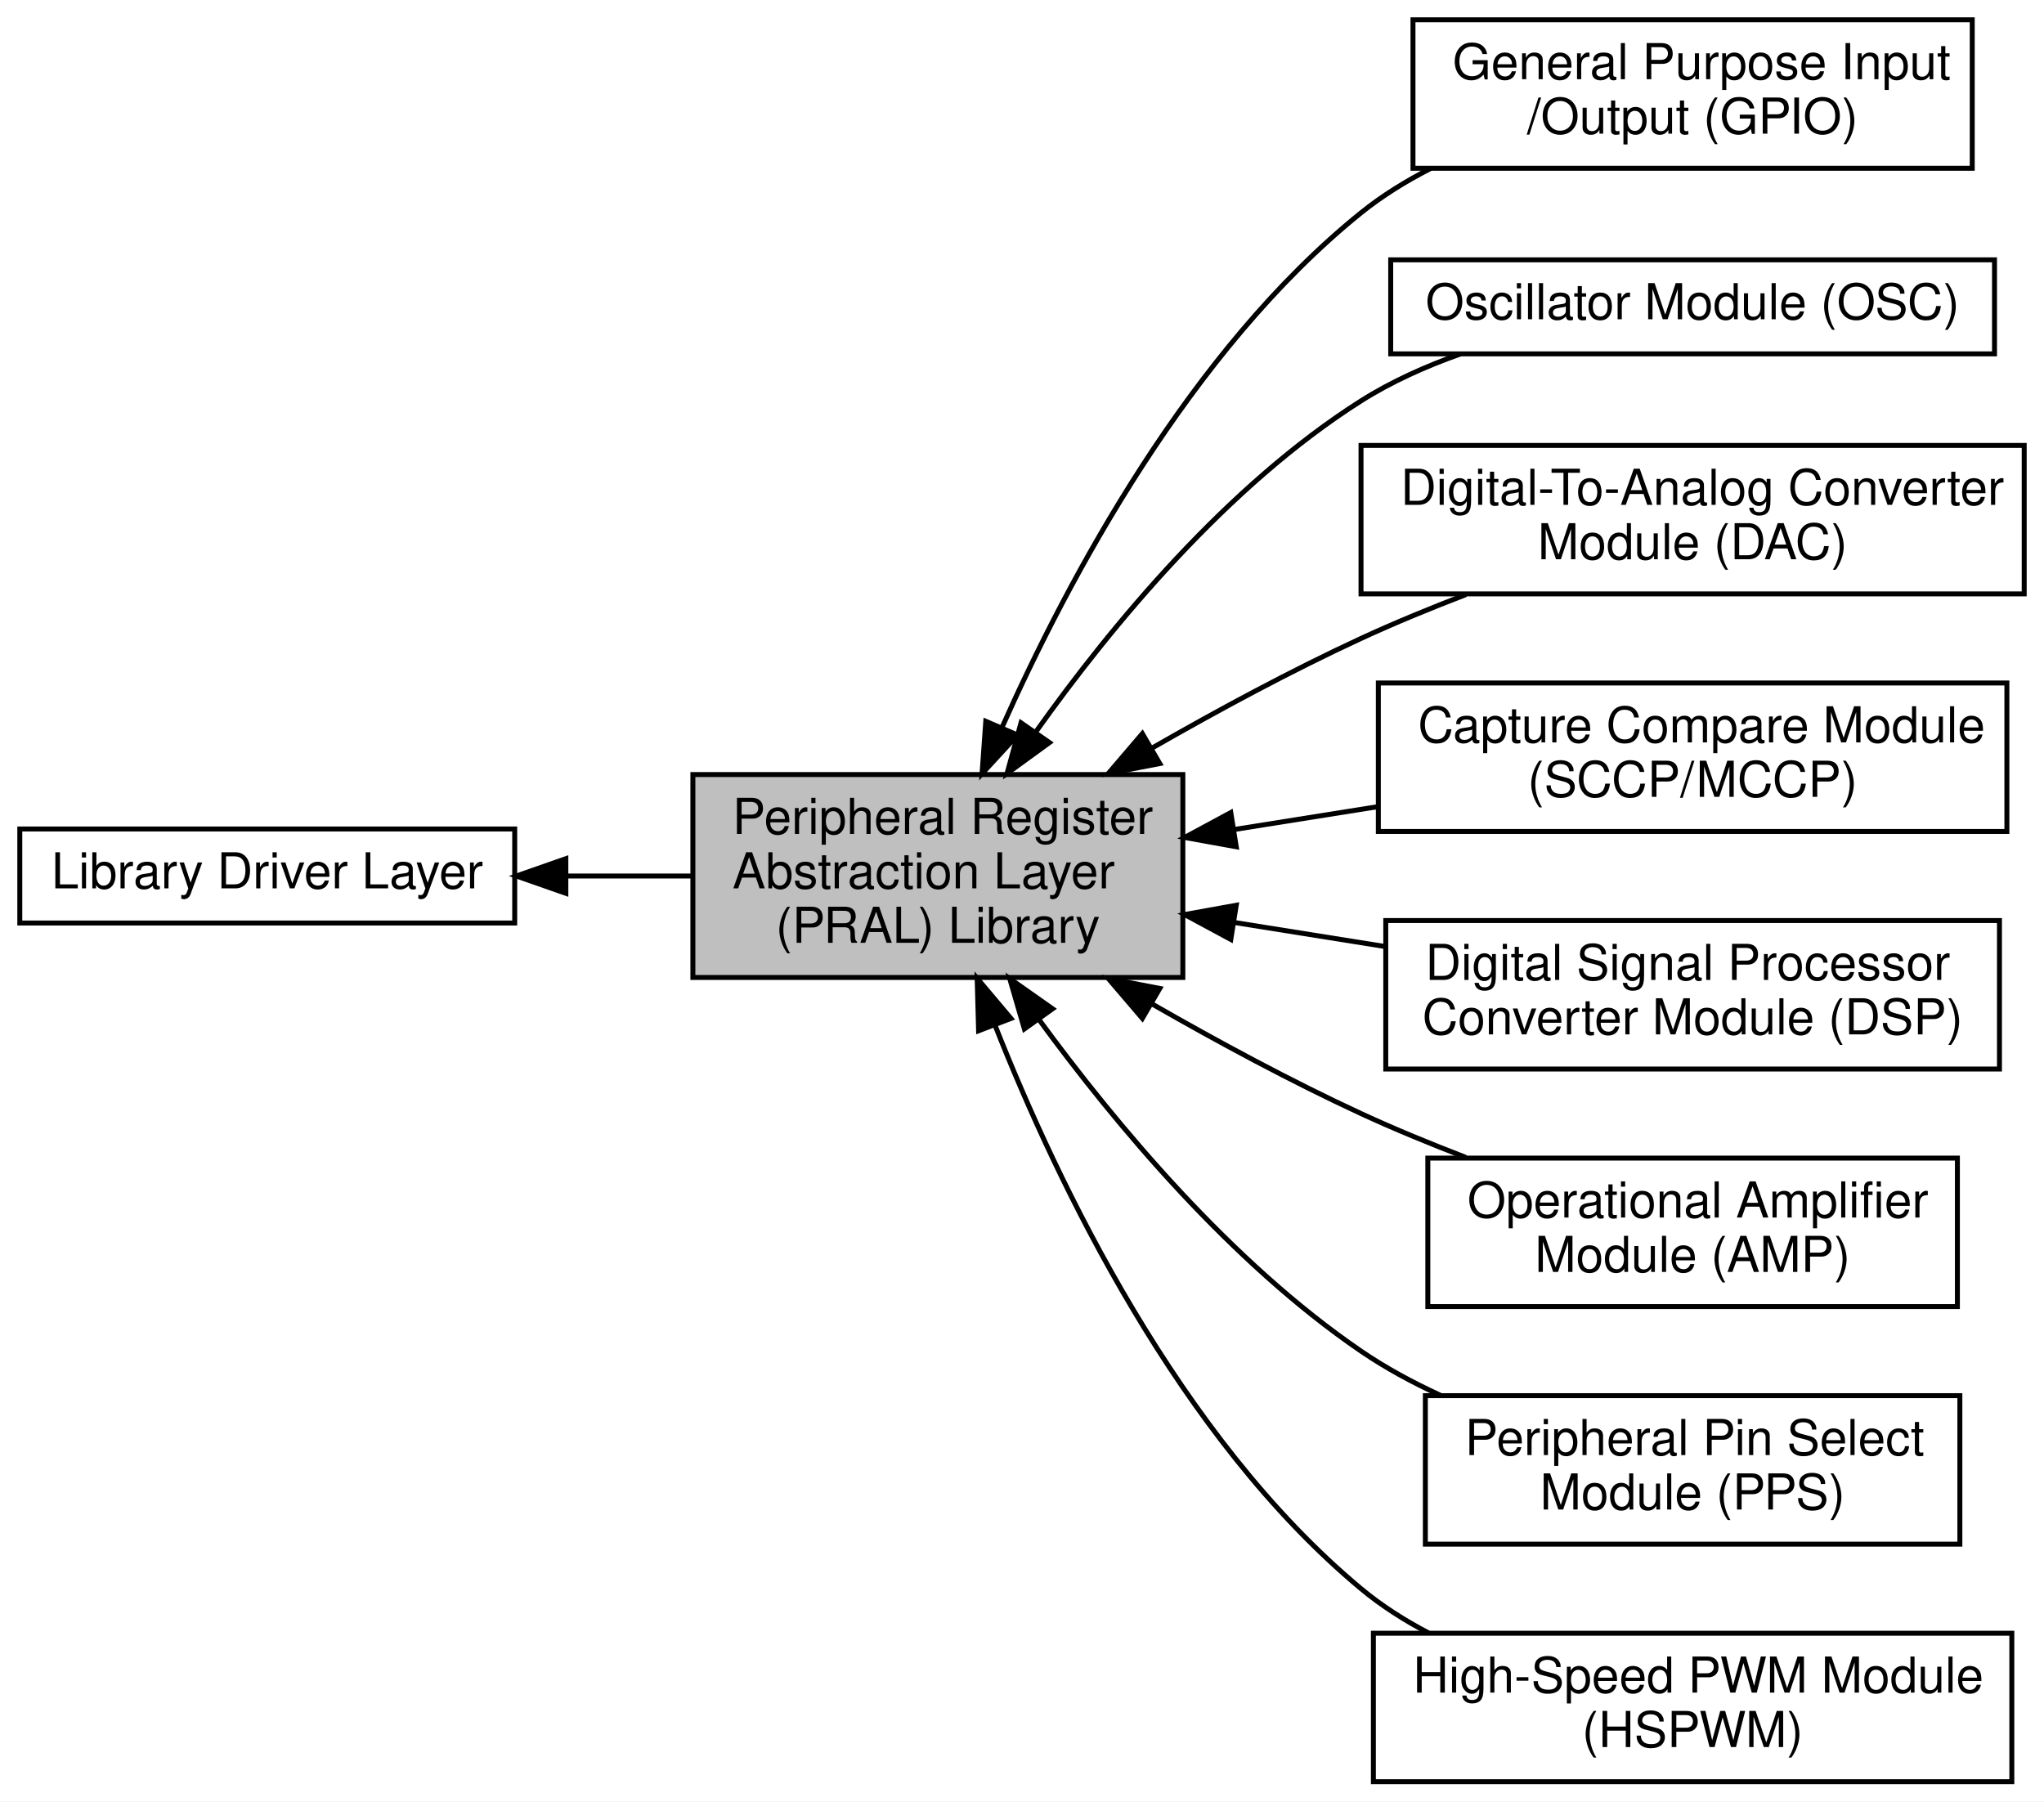
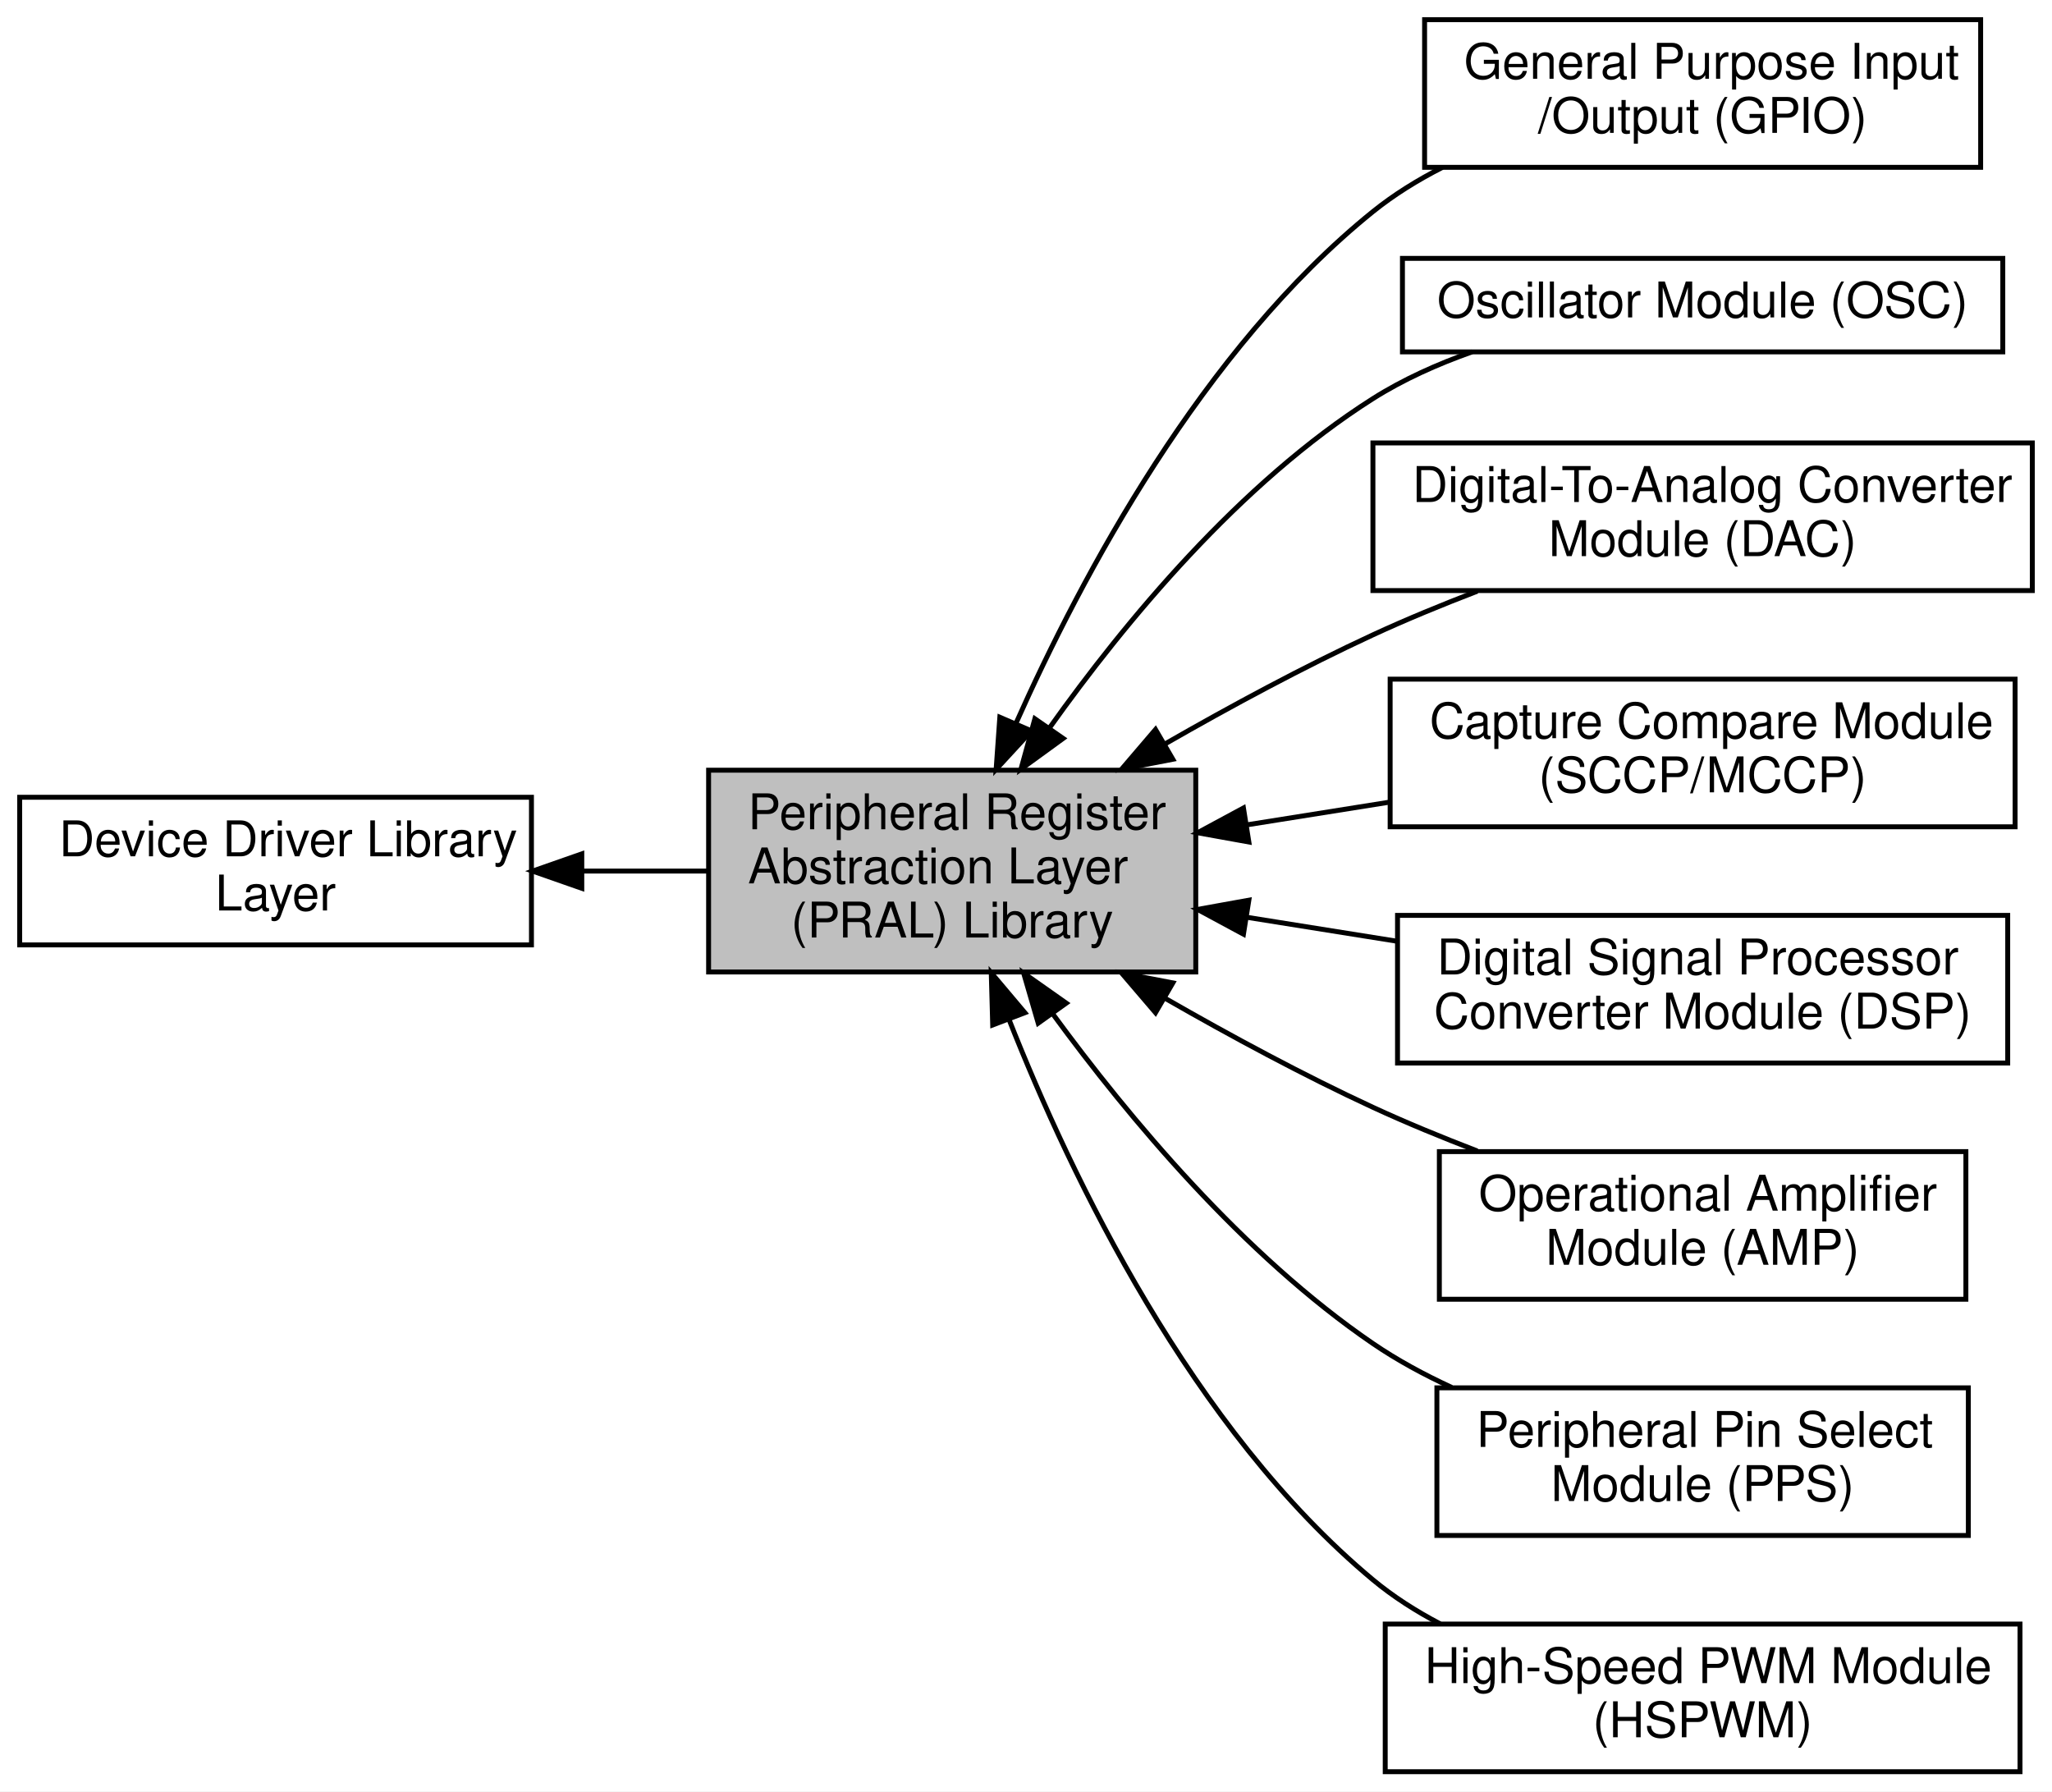
- <svg xmlns="http://www.w3.org/2000/svg" xmlns:xlink="http://www.w3.org/1999/xlink" width="413pt" height="364pt" viewBox="0.00 0.00 413.00 364.00">
+ <svg xmlns="http://www.w3.org/2000/svg" xmlns:xlink="http://www.w3.org/1999/xlink" width="417pt" height="364pt" viewBox="0.00 0.00 417.00 364.00">
  <g id="graph0" class="graph" transform="scale(1 1) rotate(0) translate(4 360)">
-     <polygon fill="white" stroke="transparent" points="-4,4 -4,-360 409,-360 409,4 -4,4" />
+     <polygon fill="white" stroke="transparent" points="-4,4 -4,-360 413,-360 413,4 -4,4" />
    <g id="node1" class="node">
      <g id="a_node1">
        <a xlink:href="a00354.html" target="_top" xlink:title="General Purpose Input/Output Special Function Register Abstraction Driver.">
-           <polygon fill="white" stroke="black" points="394.5,-356 281.5,-356 281.5,-326 394.5,-326 394.5,-356" />
-           <text text-anchor="start" x="289.5" y="-344" font-family="Helvetica,sans-Serif" font-size="10.00">General Purpose Input</text>
-           <text text-anchor="middle" x="338" y="-333" font-family="Helvetica,sans-Serif" font-size="10.00">/Output (GPIO)</text>
+           <polygon fill="white" stroke="black" points="398.5,-356 285.5,-356 285.5,-326 398.5,-326 398.5,-356" />
+           <text text-anchor="start" x="293.5" y="-344" font-family="Helvetica,sans-Serif" font-size="10.00">General Purpose Input</text>
+           <text text-anchor="middle" x="342" y="-333" font-family="Helvetica,sans-Serif" font-size="10.00">/Output (GPIO)</text>
        </a>
      </g>
    </g>
    <g id="node2" class="node">
      <g id="a_node2">
        <a xlink:href="a00356.html" target="_top" xlink:title="Oscillator Module Special Function Register Abstraction Driver.">
-           <polygon fill="white" stroke="black" points="399,-307.5 277,-307.5 277,-288.5 399,-288.5 399,-307.5" />
-           <text text-anchor="middle" x="338" y="-295.5" font-family="Helvetica,sans-Serif" font-size="10.00">Oscillator Module (OSC)</text>
+           <polygon fill="white" stroke="black" points="403,-307.5 281,-307.5 281,-288.5 403,-288.5 403,-307.5" />
+           <text text-anchor="middle" x="342" y="-295.5" font-family="Helvetica,sans-Serif" font-size="10.00">Oscillator Module (OSC)</text>
        </a>
      </g>
    </g>
    <g id="node3" class="node">
      <g id="a_node3">
        <a xlink:href="a00352.html" target="_top" xlink:title="Digital-To-Analog Converter Peripheral Module Special Function Register Abstraction Driver.">
-           <polygon fill="white" stroke="black" points="405,-270 271,-270 271,-240 405,-240 405,-270" />
-           <text text-anchor="start" x="279" y="-258" font-family="Helvetica,sans-Serif" font-size="10.00">Digital-To-Analog Converter</text>
-           <text text-anchor="middle" x="338" y="-247" font-family="Helvetica,sans-Serif" font-size="10.00"> Module (DAC)</text>
+           <polygon fill="white" stroke="black" points="409,-270 275,-270 275,-240 409,-240 409,-270" />
+           <text text-anchor="start" x="283" y="-258" font-family="Helvetica,sans-Serif" font-size="10.00">Digital-To-Analog Converter</text>
+           <text text-anchor="middle" x="342" y="-247" font-family="Helvetica,sans-Serif" font-size="10.00"> Module (DAC)</text>
        </a>
      </g>
    </g>
    <g id="node4" class="node">
      <g id="a_node4">
        <a xlink:href="a00351.html" target="_top" xlink:title="Capture Compare Peripheral Module Special Function Register Abstraction Driver.">
-           <polygon fill="white" stroke="black" points="401.5,-222 274.5,-222 274.5,-192 401.5,-192 401.5,-222" />
-           <text text-anchor="start" x="282.5" y="-210" font-family="Helvetica,sans-Serif" font-size="10.00">Capture Compare Module</text>
-           <text text-anchor="middle" x="338" y="-199" font-family="Helvetica,sans-Serif" font-size="10.00"> (SCCP/MCCP)</text>
+           <polygon fill="white" stroke="black" points="405.5,-222 278.5,-222 278.5,-192 405.5,-192 405.5,-222" />
+           <text text-anchor="start" x="286.5" y="-210" font-family="Helvetica,sans-Serif" font-size="10.00">Capture Compare Module</text>
+           <text text-anchor="middle" x="342" y="-199" font-family="Helvetica,sans-Serif" font-size="10.00"> (SCCP/MCCP)</text>
        </a>
      </g>
    </g>
    <g id="node5" class="node">
      <g id="a_node5">
        <a xlink:href="a00353.html" target="_top" xlink:title="Digital Signal Processor Special Function Register Abstraction Driver.">
-           <polygon fill="white" stroke="black" points="400,-174 276,-174 276,-144 400,-144 400,-174" />
-           <text text-anchor="start" x="284" y="-162" font-family="Helvetica,sans-Serif" font-size="10.00">Digital Signal Processor</text>
-           <text text-anchor="middle" x="338" y="-151" font-family="Helvetica,sans-Serif" font-size="10.00"> Converter Module (DSP)</text>
+           <polygon fill="white" stroke="black" points="404,-174 280,-174 280,-144 404,-144 404,-174" />
+           <text text-anchor="start" x="288" y="-162" font-family="Helvetica,sans-Serif" font-size="10.00">Digital Signal Processor</text>
+           <text text-anchor="middle" x="342" y="-151" font-family="Helvetica,sans-Serif" font-size="10.00"> Converter Module (DSP)</text>
        </a>
      </g>
    </g>
    <g id="node6" class="node">
      <g id="a_node6">
-         <a xlink:href="a00534.html" target="_top" xlink:title="Generic Library Driver Layer.">
-           <polygon fill="white" stroke="black" points="100,-192.5 0,-192.5 0,-173.5 100,-173.5 100,-192.5" />
-           <text text-anchor="middle" x="50" y="-180.5" font-family="Helvetica,sans-Serif" font-size="10.00">Library Driver Layer</text>
+         <a xlink:href="a00355.html" target="_top" xlink:title="Operational Amplifier Peripheral Module Special Function Register Abstraction Driver.">
+           <polygon fill="white" stroke="black" points="395.5,-126 288.5,-126 288.5,-96 395.5,-96 395.5,-126" />
+           <text text-anchor="start" x="296.5" y="-114" font-family="Helvetica,sans-Serif" font-size="10.00">Operational Amplifier</text>
+           <text text-anchor="middle" x="342" y="-103" font-family="Helvetica,sans-Serif" font-size="10.00"> Module (AMP)</text>
        </a>
      </g>
    </g>
-     <g id="node10" class="node">
-       <g id="a_node10">
-         <a xlink:title=" ">
-           <polygon fill="#bfbfbf" stroke="black" points="235,-203.5 136,-203.5 136,-162.5 235,-162.5 235,-203.5" />
-           <text text-anchor="start" x="144" y="-191.5" font-family="Helvetica,sans-Serif" font-size="10.00">Peripheral Register</text>
-           <text text-anchor="start" x="144" y="-180.5" font-family="Helvetica,sans-Serif" font-size="10.00"> Abstraction Layer </text>
-           <text text-anchor="middle" x="185.5" y="-169.5" font-family="Helvetica,sans-Serif" font-size="10.00">(PRAL) Library</text>
-         </a>
-       </g>
-     </g>
-     <g id="edge1" class="edge">
-       <path fill="none" stroke="black" d="M110.53,-183C118.99,-183 127.6,-183 135.82,-183" />
-       <polygon fill="black" stroke="black" points="110.33,-179.5 100.33,-183 110.33,-186.5 110.33,-179.5" />
-     </g>
    <g id="node7" class="node">
      <g id="a_node7">
-         <a xlink:href="a00355.html" target="_top" xlink:title="Operational Amplifier Peripheral Module Special Function Register Abstraction Driver.">
-           <polygon fill="white" stroke="black" points="391.5,-126 284.5,-126 284.5,-96 391.5,-96 391.5,-126" />
-           <text text-anchor="start" x="292.5" y="-114" font-family="Helvetica,sans-Serif" font-size="10.00">Operational Amplifier</text>
-           <text text-anchor="middle" x="338" y="-103" font-family="Helvetica,sans-Serif" font-size="10.00"> Module (AMP)</text>
+         <a xlink:href="a00357.html" target="_top" xlink:title="Peripheral Pin Select Module Special Function Register Abstraction Driver.">
+           <polygon fill="white" stroke="black" points="396,-78 288,-78 288,-48 396,-48 396,-78" />
+           <text text-anchor="start" x="296" y="-66" font-family="Helvetica,sans-Serif" font-size="10.00">Peripheral Pin Select</text>
+           <text text-anchor="middle" x="342" y="-55" font-family="Helvetica,sans-Serif" font-size="10.00"> Module (PPS)</text>
        </a>
      </g>
    </g>
    <g id="node8" class="node">
      <g id="a_node8">
-         <a xlink:href="a00357.html" target="_top" xlink:title="Peripheral Pin Select Module Special Function Register Abstraction Driver.">
-           <polygon fill="white" stroke="black" points="392,-78 284,-78 284,-48 392,-48 392,-78" />
-           <text text-anchor="start" x="292" y="-66" font-family="Helvetica,sans-Serif" font-size="10.00">Peripheral Pin Select</text>
-           <text text-anchor="middle" x="338" y="-55" font-family="Helvetica,sans-Serif" font-size="10.00"> Module (PPS)</text>
+         <a xlink:href="a00358.html" target="_top" xlink:title="High-Speed PWM Module Special Function Register Abstraction Driver.">
+           <polygon fill="white" stroke="black" points="406.5,-30 277.5,-30 277.5,0 406.5,0 406.5,-30" />
+           <text text-anchor="start" x="285.5" y="-18" font-family="Helvetica,sans-Serif" font-size="10.00">High-Speed PWM Module</text>
+           <text text-anchor="middle" x="342" y="-7" font-family="Helvetica,sans-Serif" font-size="10.00"> (HSPWM)</text>
        </a>
      </g>
    </g>
    <g id="node9" class="node">
      <g id="a_node9">
-         <a xlink:href="a00358.html" target="_top" xlink:title="High-Speed PWM Module Special Function Register Abstraction Driver.">
-           <polygon fill="white" stroke="black" points="402.5,-30 273.5,-30 273.5,0 402.5,0 402.5,-30" />
-           <text text-anchor="start" x="281.5" y="-18" font-family="Helvetica,sans-Serif" font-size="10.00">High-Speed PWM Module</text>
-           <text text-anchor="middle" x="338" y="-7" font-family="Helvetica,sans-Serif" font-size="10.00"> (HSPWM)</text>
+         <a xlink:title=" ">
+           <polygon fill="#bfbfbf" stroke="black" points="239,-203.5 140,-203.5 140,-162.5 239,-162.5 239,-203.5" />
+           <text text-anchor="start" x="148" y="-191.5" font-family="Helvetica,sans-Serif" font-size="10.00">Peripheral Register</text>
+           <text text-anchor="start" x="148" y="-180.5" font-family="Helvetica,sans-Serif" font-size="10.00"> Abstraction Layer </text>
+           <text text-anchor="middle" x="189.5" y="-169.5" font-family="Helvetica,sans-Serif" font-size="10.00">(PRAL) Library</text>
        </a>
      </g>
    </g>
    <g id="edge5" class="edge">
-       <path fill="none" stroke="black" d="M198.4,-212.89C211.83,-243.08 236.42,-289.12 271,-317 275.27,-320.44 280.08,-323.42 285.11,-325.98" />
-       <polygon fill="black" stroke="black" points="201.61,-211.49 194.43,-203.69 195.18,-214.26 201.61,-211.49" />
+       <path fill="none" stroke="black" d="M202.4,-212.89C215.83,-243.08 240.42,-289.12 275,-317 279.27,-320.44 284.08,-323.42 289.11,-325.98" />
+       <polygon fill="black" stroke="black" points="205.61,-211.49 198.43,-203.69 199.18,-214.26 205.61,-211.49" />
    </g>
    <g id="edge7" class="edge">
-       <path fill="none" stroke="black" d="M205.32,-212.16C220.58,-233.6 243.96,-261.87 271,-279 277.14,-282.89 284.11,-286.01 291.15,-288.5" />
-       <polygon fill="black" stroke="black" points="208.05,-209.96 199.48,-203.73 202.3,-213.95 208.05,-209.96" />
+       <path fill="none" stroke="black" d="M209.32,-212.16C224.58,-233.6 247.96,-261.87 275,-279 281.14,-282.89 288.11,-286.01 295.15,-288.5" />
+       <polygon fill="black" stroke="black" points="212.05,-209.96 203.48,-203.73 206.3,-213.95 212.05,-209.96" />
    </g>
    <g id="edge3" class="edge">
-       <path fill="none" stroke="black" d="M228.84,-208.89C242.09,-216.49 256.94,-224.5 271,-231 277.75,-234.12 285.03,-237.11 292.21,-239.87" />
-       <polygon fill="black" stroke="black" points="230.34,-205.72 219.94,-203.72 226.82,-211.77 230.34,-205.72" />
+       <path fill="none" stroke="black" d="M232.84,-208.89C246.09,-216.49 260.94,-224.5 275,-231 281.75,-234.12 289.03,-237.11 296.21,-239.87" />
+       <polygon fill="black" stroke="black" points="234.34,-205.72 223.94,-203.72 230.82,-211.77 234.34,-205.72" />
    </g>
    <g id="edge2" class="edge">
-       <path fill="none" stroke="black" d="M245.48,-192.41C254.97,-193.92 264.82,-195.49 274.38,-197.01" />
-       <polygon fill="black" stroke="black" points="245.79,-188.91 235.36,-190.79 244.69,-195.82 245.79,-188.91" />
+       <path fill="none" stroke="black" d="M249.48,-192.41C258.97,-193.92 268.82,-195.49 278.38,-197.01" />
+       <polygon fill="black" stroke="black" points="249.79,-188.91 239.36,-190.79 248.69,-195.82 249.79,-188.91" />
    </g>
    <g id="edge4" class="edge">
-       <path fill="none" stroke="black" d="M245.28,-173.63C255.36,-172.02 265.86,-170.34 276,-168.73" />
-       <polygon fill="black" stroke="black" points="244.69,-170.18 235.36,-175.21 245.79,-177.09 244.69,-170.18" />
+       <path fill="none" stroke="black" d="M249.28,-173.63C259.36,-172.02 269.86,-170.34 280,-168.73" />
+       <polygon fill="black" stroke="black" points="248.69,-170.18 239.36,-175.21 249.79,-177.09 248.69,-170.18" />
    </g>
    <g id="edge6" class="edge">
-       <path fill="none" stroke="black" d="M228.84,-157.11C242.09,-149.51 256.94,-141.5 271,-135 277.75,-131.88 285.03,-128.89 292.21,-126.13" />
-       <polygon fill="black" stroke="black" points="226.82,-154.23 219.94,-162.28 230.34,-160.28 226.82,-154.23" />
+       <path fill="none" stroke="black" d="M232.84,-157.11C246.09,-149.51 260.94,-141.5 275,-135 281.75,-131.88 289.03,-128.89 296.21,-126.13" />
+       <polygon fill="black" stroke="black" points="230.82,-154.23 223.94,-162.28 234.34,-160.28 230.82,-154.23" />
    </g>
    <g id="edge8" class="edge">
-       <path fill="none" stroke="black" d="M205.94,-153.98C221.4,-132.86 244.73,-104.93 271,-87 275.93,-83.63 281.4,-80.67 287.01,-78.09" />
-       <polygon fill="black" stroke="black" points="202.98,-152.1 200.02,-162.27 208.68,-156.17 202.98,-152.1" />
+       <path fill="none" stroke="black" d="M209.94,-153.98C225.4,-132.86 248.73,-104.93 275,-87 279.93,-83.63 285.4,-80.67 291.01,-78.09" />
+       <polygon fill="black" stroke="black" points="206.98,-152.1 204.02,-162.27 212.68,-156.17 206.98,-152.1" />
    </g>
    <g id="edge9" class="edge">
-       <path fill="none" stroke="black" d="M197.02,-152.92C209.79,-120.54 234.26,-69.6 271,-39 275.12,-35.57 279.78,-32.6 284.66,-30.05" />
-       <polygon fill="black" stroke="black" points="193.73,-151.73 193.44,-162.32 200.27,-154.22 193.73,-151.73" />
+       <path fill="none" stroke="black" d="M201.02,-152.92C213.79,-120.54 238.26,-69.6 275,-39 279.12,-35.57 283.78,-32.6 288.66,-30.05" />
+       <polygon fill="black" stroke="black" points="197.73,-151.73 197.44,-162.32 204.27,-154.22 197.73,-151.73" />
+     </g>
+     <g id="node10" class="node">
+       <g id="a_node10">
+         <a xlink:href="a00533.html" target="_top" xlink:title="Generic Device Driver Layer.">
+           <polygon fill="white" stroke="black" points="104,-198 0,-198 0,-168 104,-168 104,-198" />
+           <text text-anchor="start" x="8" y="-186" font-family="Helvetica,sans-Serif" font-size="10.00">Device Driver Library</text>
+           <text text-anchor="middle" x="52" y="-175" font-family="Helvetica,sans-Serif" font-size="10.00"> Layer</text>
+         </a>
+       </g>
+     </g>
+     <g id="edge1" class="edge">
+       <path fill="none" stroke="black" d="M114.5,-183C123.01,-183 131.66,-183 139.89,-183" />
+       <polygon fill="black" stroke="black" points="114.23,-179.5 104.23,-183 114.23,-186.5 114.23,-179.5" />
    </g>
  </g>
</svg>
